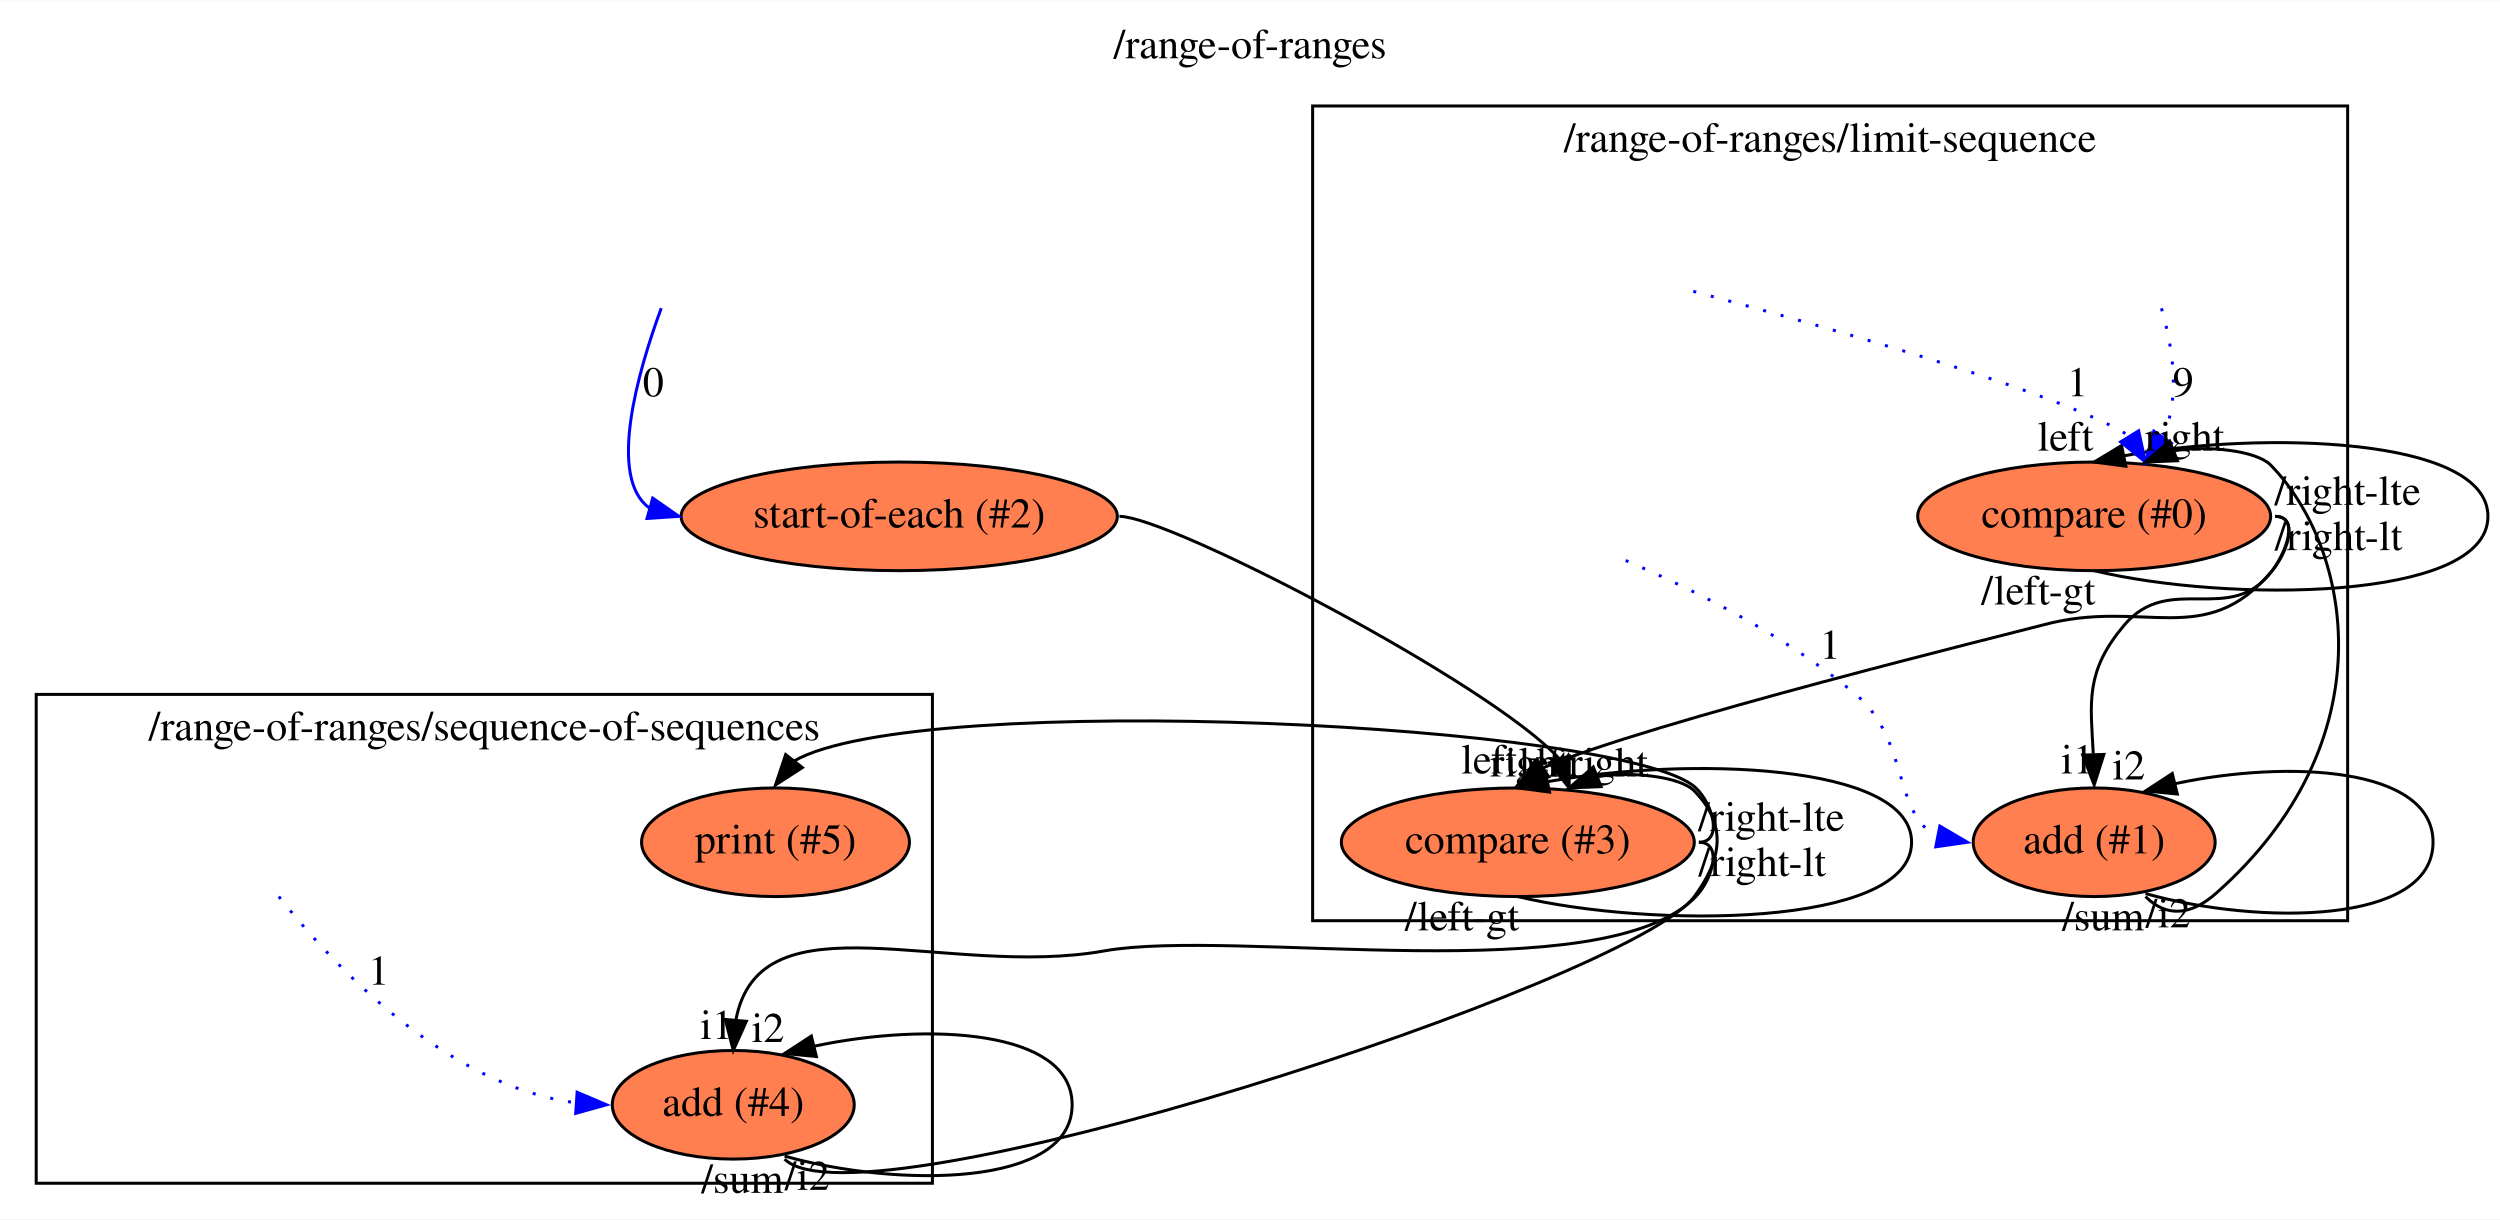
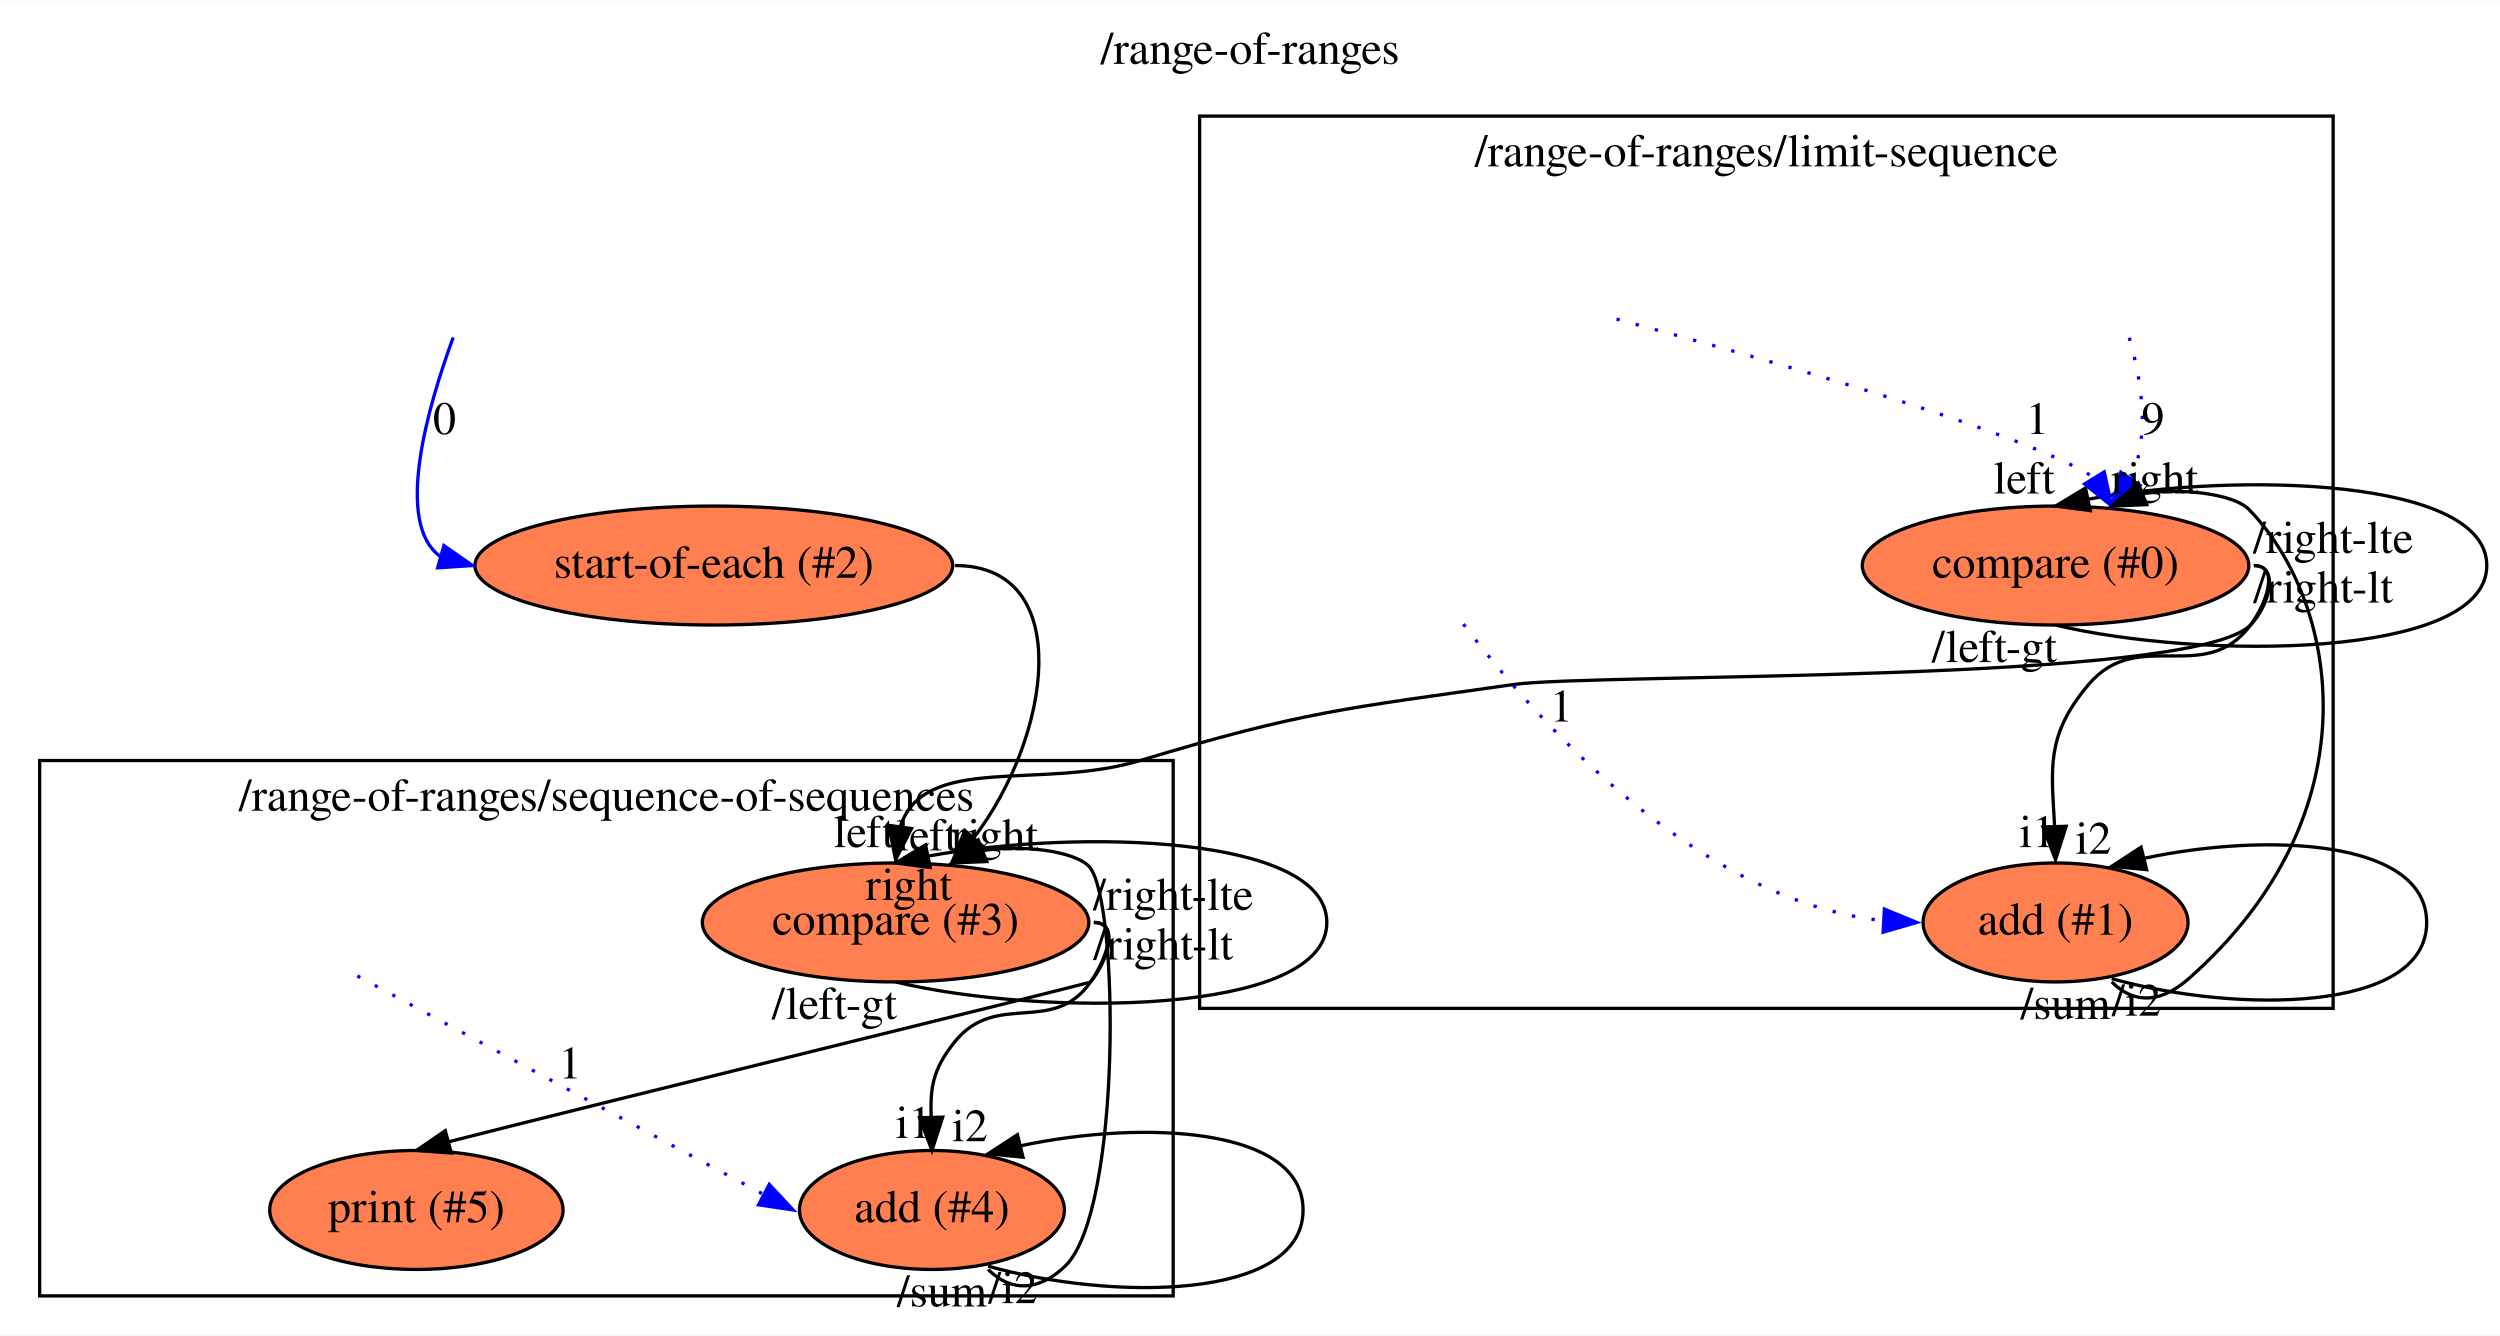
- <svg xmlns="http://www.w3.org/2000/svg" xmlns:xlink="http://www.w3.org/1999/xlink" width="828pt" height="404pt" viewBox="0.00 0.00 828.49 404.00">
+ <svg xmlns="http://www.w3.org/2000/svg" xmlns:xlink="http://www.w3.org/1999/xlink" width="756pt" height="404pt" viewBox="0.00 0.00 756.49 404.00">
  <g id="graph0" class="graph" transform="scale(1 1) rotate(0) translate(4 400)">
-     <polygon fill="white" stroke="transparent" points="-4,4 -4,-400 824.49,-400 824.49,4 -4,4" />
-     <text text-anchor="middle" x="410.25" y="-380.8" font-family="Times,serif" font-size="14.00">/range-of-ranges</text>
+     <polygon fill="white" stroke="transparent" points="-4,4 -4,-400 752.49,-400 752.49,4 -4,4" />
+     <text text-anchor="middle" x="374.25" y="-380.8" font-family="Times,serif" font-size="14.00">/range-of-ranges</text>
+     <g id="clust2" class="cluster">
+       <polygon fill="none" stroke="black" points="8,-8 8,-170 351,-170 351,-8 8,-8" />
+       <text text-anchor="middle" x="179.5" y="-154.8" font-family="Times,serif" font-size="14.00">/range-of-ranges/sequence-of-sequences</text>
+     </g>
    <g id="clust1" class="cluster">
-       <polygon fill="none" stroke="black" points="431,-95 431,-365 774,-365 774,-95 431,-95" />
-       <text text-anchor="middle" x="602.5" y="-349.8" font-family="Times,serif" font-size="14.00">/range-of-ranges/limit-sequence</text>
-     </g>
-     <g id="clust2" class="cluster">
-       <polygon fill="none" stroke="black" points="8,-8 8,-170 305,-170 305,-8 8,-8" />
-       <text text-anchor="middle" x="156.5" y="-154.8" font-family="Times,serif" font-size="14.00">/range-of-ranges/sequence-of-sequences</text>
+       <polygon fill="none" stroke="black" points="359,-95 359,-365 702,-365 702,-95 359,-95" />
+       <text text-anchor="middle" x="530.5" y="-349.8" font-family="Times,serif" font-size="14.00">/range-of-ranges/limit-sequence</text>
    </g>
    <g id="node1" class="node">
      <g id="a_node1">
        <a xlink:href="file:///Users/andrew/workspace/flow/flowstdlib/control/compare_switch/compare_switch.html" xlink:title="compare (#0)">
-           <ellipse fill="coral" stroke="black" cx="690" cy="-229" rx="58.49" ry="18" />
-           <text text-anchor="middle" x="690" y="-225.3" font-family="Times,serif" font-size="14.00">compare (#0)</text>
+           <ellipse fill="coral" stroke="black" cx="618" cy="-229" rx="58.49" ry="18" />
+           <text text-anchor="middle" x="618" y="-225.3" font-family="Times,serif" font-size="14.00">compare (#0)</text>
        </a>
      </g>
    </g>
    <g id="edge4" class="edge">
-       <path fill="none" stroke="black" d="M690,-211C733.5,-200.5 820.49,-200.5 820.49,-229 820.49,-255.44 745.62,-257.35 700.06,-249.11" />
-       <polygon fill="black" stroke="black" points="700.5,-245.62 690,-247 699.07,-252.47 700.5,-245.62" />
-       <text text-anchor="middle" x="680.5" y="-250.8" font-family="Times,serif" font-size="14.00">left</text>
-       <text text-anchor="middle" x="671.5" y="-199.8" font-family="Times,serif" font-size="14.00">/left-gt</text>
+       <path fill="none" stroke="black" d="M618,-211C661.5,-200.5 748.49,-200.5 748.49,-229 748.49,-255.44 673.62,-257.35 628.06,-249.11" />
+       <polygon fill="black" stroke="black" points="628.5,-245.62 618,-247 627.07,-252.47 628.5,-245.62" />
+       <text text-anchor="middle" x="608.5" y="-250.8" font-family="Times,serif" font-size="14.00">left</text>
+       <text text-anchor="middle" x="599.5" y="-199.8" font-family="Times,serif" font-size="14.00">/left-gt</text>
    </g>
    <g id="node4" class="node">
      <g id="a_node4">
        <a xlink:href="file:///Users/andrew/workspace/flow/flowstdlib/control/compare_switch/compare_switch.html" xlink:title="compare (#3)">
-           <ellipse fill="coral" stroke="black" cx="499" cy="-121" rx="58.49" ry="18" />
-           <text text-anchor="middle" x="499" y="-117.3" font-family="Times,serif" font-size="14.00">compare (#3)</text>
+           <ellipse fill="coral" stroke="black" cx="267" cy="-121" rx="58.49" ry="18" />
+           <text text-anchor="middle" x="267" y="-117.3" font-family="Times,serif" font-size="14.00">compare (#3)</text>
        </a>
      </g>
    </g>
    <g id="edge3" class="edge">
-       <path fill="none" stroke="black" d="M750,-229C758.01,-229 754.14,-217.14 749,-211 726.72,-184.38 706.51,-202.06 673,-193 664.58,-190.72 541.02,-160.41 507.4,-145.66" />
-       <polygon fill="black" stroke="black" points="509.25,-142.69 499,-140 505.33,-148.49 509.25,-142.69" />
-       <text text-anchor="middle" x="489.5" y="-143.8" font-family="Times,serif" font-size="14.00">left</text>
-       <text text-anchor="middle" x="774" y="-232.8" font-family="Times,serif" font-size="14.00">/right-lte</text>
+       <path fill="none" stroke="black" d="M678,-229C686.01,-229 682.59,-216.74 677,-211 659.64,-193.2 478.61,-196.49 454,-193 403.25,-185.81 390.07,-184.8 341,-170 310.74,-160.87 275.68,-172.36 268.38,-149.91" />
+       <polygon fill="black" stroke="black" points="271.84,-149.42 267,-140 264.91,-150.39 271.84,-149.42" />
+       <text text-anchor="middle" x="257.5" y="-143.8" font-family="Times,serif" font-size="14.00">left</text>
+       <text text-anchor="middle" x="702" y="-232.8" font-family="Times,serif" font-size="14.00">/right-lte</text>
    </g>
    <g id="node5" class="node">
      <g id="a_node5">
        <a xlink:href="file:///Users/andrew/workspace/flow/flowstdlib/math/add/add.html" xlink:title="add (#1)">
-           <ellipse fill="coral" stroke="black" cx="690" cy="-121" rx="40.09" ry="18" />
-           <text text-anchor="middle" x="690" y="-117.3" font-family="Times,serif" font-size="14.00">add (#1)</text>
+           <ellipse fill="coral" stroke="black" cx="618" cy="-121" rx="40.09" ry="18" />
+           <text text-anchor="middle" x="618" y="-117.3" font-family="Times,serif" font-size="14.00">add (#1)</text>
        </a>
      </g>
    </g>
    <g id="edge5" class="edge">
-       <path fill="none" stroke="black" d="M750,-229C758.01,-229 753.77,-217.44 749,-211 735.2,-192.35 714.99,-210.71 700,-193 686.93,-177.56 688.8,-167.51 689.7,-150.35" />
-       <polygon fill="black" stroke="black" points="693.21,-150.1 690,-140 686.21,-149.89 693.21,-150.1" />
-       <text text-anchor="middle" x="684.5" y="-143.8" font-family="Times,serif" font-size="14.00">i1</text>
-       <text text-anchor="middle" x="771" y="-217.8" font-family="Times,serif" font-size="14.00">/right-lt</text>
+       <path fill="none" stroke="black" d="M678,-229C686.01,-229 681.77,-217.44 677,-211 663.2,-192.35 642.99,-210.71 628,-193 614.93,-177.56 616.8,-167.51 617.7,-150.35" />
+       <polygon fill="black" stroke="black" points="621.21,-150.1 618,-140 614.21,-149.89 621.21,-150.1" />
+       <text text-anchor="middle" x="612.5" y="-143.8" font-family="Times,serif" font-size="14.00">i1</text>
+       <text text-anchor="middle" x="699" y="-217.8" font-family="Times,serif" font-size="14.00">/right-lt</text>
    </g>
    <g id="edge1" class="edge">
-       <path fill="none" stroke="blue" stroke-dasharray="1,5" d="M712.3,-297.94C715.92,-285.46 718.72,-268.51 712.88,-255.58" />
-       <polygon fill="blue" stroke="blue" points="715.54,-253.27 707,-247 709.77,-257.23 715.54,-253.27" />
-       <text text-anchor="middle" x="719.5" y="-268.8" font-family="Times,serif" font-size="14.00">9</text>
+       <path fill="none" stroke="blue" stroke-dasharray="1,5" d="M640.3,-297.94C643.92,-285.46 646.72,-268.51 640.88,-255.58" />
+       <polygon fill="blue" stroke="blue" points="643.54,-253.27 635,-247 637.77,-257.23 643.54,-253.27" />
+       <text text-anchor="middle" x="647.5" y="-268.8" font-family="Times,serif" font-size="14.00">9</text>
    </g>
    <g id="edge2" class="edge">
-       <path fill="none" stroke="blue" stroke-dasharray="1,5" d="M557.15,-303.58C605.74,-290.59 679.88,-269.41 701.67,-255.65" />
-       <polygon fill="blue" stroke="blue" points="704.73,-257.35 707,-247 698.77,-253.67 704.73,-257.35" />
-       <text text-anchor="middle" x="684.5" y="-268.8" font-family="Times,serif" font-size="14.00">1</text>
+       <path fill="none" stroke="blue" stroke-dasharray="1,5" d="M485.15,-303.58C533.74,-290.59 607.88,-269.41 629.67,-255.65" />
+       <polygon fill="blue" stroke="blue" points="632.73,-257.35 635,-247 626.77,-253.67 632.73,-257.35" />
+       <text text-anchor="middle" x="612.5" y="-268.8" font-family="Times,serif" font-size="14.00">1</text>
    </g>
    <g id="edge12" class="edge">
-       <path fill="none" stroke="black" d="M499,-103C542.5,-92.5 629.49,-92.5 629.49,-121 629.49,-147.44 554.62,-149.35 509.06,-141.11" />
-       <polygon fill="black" stroke="black" points="509.5,-137.62 499,-139 508.07,-144.47 509.5,-137.62" />
-       <text text-anchor="middle" x="508.5" y="-142.8" font-family="Times,serif" font-size="14.00">left</text>
-       <text text-anchor="middle" x="480.5" y="-91.8" font-family="Times,serif" font-size="14.00">/left-gt</text>
+       <path fill="none" stroke="black" d="M267,-103C310.5,-92.5 397.49,-92.5 397.49,-121 397.49,-147.44 322.62,-149.35 277.06,-141.11" />
+       <polygon fill="black" stroke="black" points="277.5,-137.62 267,-139 276.07,-144.47 277.5,-137.62" />
+       <text text-anchor="middle" x="276.5" y="-142.8" font-family="Times,serif" font-size="14.00">left</text>
+       <text text-anchor="middle" x="248.5" y="-91.8" font-family="Times,serif" font-size="14.00">/left-gt</text>
    </g>
    <g id="node9" class="node">
      <g id="a_node9">
        <a xlink:href="file:///Users/andrew/workspace/flow/flowruntime/stdio/stdout.html" xlink:title="print (#5)">
-           <ellipse fill="coral" stroke="black" cx="253" cy="-121" rx="44.39" ry="18" />
-           <text text-anchor="middle" x="253" y="-117.3" font-family="Times,serif" font-size="14.00">print (#5)</text>
+           <ellipse fill="coral" stroke="black" cx="122" cy="-34" rx="44.39" ry="18" />
+           <text text-anchor="middle" x="122" y="-30.3" font-family="Times,serif" font-size="14.00">print (#5)</text>
        </a>
      </g>
    </g>
    <g id="edge11" class="edge">
-       <path fill="none" stroke="black" d="M559,-121C567.01,-121 563.81,-133.48 558,-139 535.58,-160.28 300.32,-171.77 259.13,-147.91" />
-       <polygon fill="black" stroke="black" points="261.9,-145.75 253,-140 256.37,-150.05 261.9,-145.75" />
-       <text text-anchor="middle" x="583" y="-124.8" font-family="Times,serif" font-size="14.00">/right-lte</text>
+       <path fill="none" stroke="black" d="M327,-121C335.01,-121 331.1,-109.18 326,-103 325.6,-102.51 172.48,-65.07 131.82,-54.65" />
+       <polygon fill="black" stroke="black" points="132.57,-51.23 122,-52 130.74,-57.99 132.57,-51.23" />
+       <text text-anchor="middle" x="351" y="-124.8" font-family="Times,serif" font-size="14.00">/right-lte</text>
    </g>
    <g id="node10" class="node">
      <g id="a_node10">
        <a xlink:href="file:///Users/andrew/workspace/flow/flowstdlib/math/add/add.html" xlink:title="add (#4)">
-           <ellipse fill="coral" stroke="black" cx="239" cy="-34" rx="40.09" ry="18" />
-           <text text-anchor="middle" x="239" y="-30.3" font-family="Times,serif" font-size="14.00">add (#4)</text>
+           <ellipse fill="coral" stroke="black" cx="278" cy="-34" rx="40.09" ry="18" />
+           <text text-anchor="middle" x="278" y="-30.3" font-family="Times,serif" font-size="14.00">add (#4)</text>
        </a>
      </g>
    </g>
    <g id="edge13" class="edge">
-       <path fill="none" stroke="black" d="M559,-121C567.01,-121 563.56,-108.77 558,-103 527.63,-71.52 405.06,-92.69 362,-85 309.98,-75.7 247.89,-104.33 239.87,-62.12" />
-       <polygon fill="black" stroke="black" points="243.34,-61.66 239,-52 236.37,-62.26 243.34,-61.66" />
-       <text text-anchor="middle" x="233.5" y="-55.8" font-family="Times,serif" font-size="14.00">i1</text>
-       <text text-anchor="middle" x="580" y="-109.8" font-family="Times,serif" font-size="14.00">/right-lt</text>
+       <path fill="none" stroke="black" d="M327,-121C335.01,-121 330.57,-109.58 326,-103 314.66,-86.65 297.56,-100.44 285,-85 277.98,-76.37 277.52,-70.63 277.76,-62.12" />
+       <polygon fill="black" stroke="black" points="281.26,-62.08 278,-52 274.26,-61.91 281.26,-62.08" />
+       <text text-anchor="middle" x="272.5" y="-55.8" font-family="Times,serif" font-size="14.00">i1</text>
+       <text text-anchor="middle" x="348" y="-109.8" font-family="Times,serif" font-size="14.00">/right-lt</text>
    </g>
    <g id="edge8" class="edge">
-       <path fill="none" stroke="black" d="M707,-103C714.33,-95.67 722.52,-97.15 730.3,-104 787.36,-154.32 775.56,-218.27 748.49,-246 743.81,-250.8 727.47,-252.59 716.39,-250.72" />
-       <polygon fill="black" stroke="black" points="717.59,-247.43 707,-247 715.01,-253.94 717.59,-247.43" />
-       <text text-anchor="middle" x="720" y="-250.8" font-family="Times,serif" font-size="14.00">right</text>
-       <text text-anchor="middle" x="693" y="-91.8" font-family="Times,serif" font-size="14.00">/sum</text>
+       <path fill="none" stroke="black" d="M635,-103C642.33,-95.67 650.52,-97.15 658.3,-104 715.36,-154.32 703.56,-218.27 676.49,-246 671.81,-250.8 655.47,-252.59 644.39,-250.72" />
+       <polygon fill="black" stroke="black" points="645.59,-247.43 635,-247 643.01,-253.94 645.59,-247.43" />
+       <text text-anchor="middle" x="648" y="-250.8" font-family="Times,serif" font-size="14.00">right</text>
+       <text text-anchor="middle" x="621" y="-91.8" font-family="Times,serif" font-size="14.00">/sum</text>
    </g>
    <g id="edge7" class="edge">
-       <path fill="none" stroke="black" d="M707,-104C744.43,-93.5 802.3,-93.5 802.3,-121 802.3,-146.14 753.95,-148.3 717.05,-140.46" />
-       <polygon fill="black" stroke="black" points="717.55,-136.98 707,-138 715.88,-143.78 717.55,-136.98" />
-       <text text-anchor="middle" x="701.5" y="-141.8" font-family="Times,serif" font-size="14.00">i2</text>
-       <text text-anchor="middle" x="714.5" y="-92.8" font-family="Times,serif" font-size="14.00">/i2</text>
+       <path fill="none" stroke="black" d="M635,-104C672.43,-93.5 730.3,-93.5 730.3,-121 730.3,-146.14 681.95,-148.3 645.05,-140.46" />
+       <polygon fill="black" stroke="black" points="645.55,-136.98 635,-138 643.88,-143.78 645.55,-136.98" />
+       <text text-anchor="middle" x="629.5" y="-141.8" font-family="Times,serif" font-size="14.00">i2</text>
+       <text text-anchor="middle" x="642.5" y="-92.8" font-family="Times,serif" font-size="14.00">/i2</text>
    </g>
    <g id="edge6" class="edge">
-       <path fill="none" stroke="blue" stroke-dasharray="1,5" d="M534.75,-214.38C558.05,-204.37 588.24,-189.21 611,-170 628.76,-155.01 623.31,-130.02 638.16,-122.93" />
-       <polygon fill="blue" stroke="blue" points="638.86,-126.36 648,-121 637.51,-119.49 638.86,-126.36" />
-       <text text-anchor="middle" x="602.5" y="-181.8" font-family="Times,serif" font-size="14.00">1</text>
+       <path fill="none" stroke="blue" stroke-dasharray="1,5" d="M438.82,-211.28C460.32,-182.89 508.92,-127.72 565.69,-121.56" />
+       <polygon fill="blue" stroke="blue" points="566.21,-125.04 576,-121 565.82,-118.05 566.21,-125.04" />
+       <text text-anchor="middle" x="468.5" y="-181.8" font-family="Times,serif" font-size="14.00">1</text>
    </g>
    <g id="node7" class="node">
      <g id="a_node7">
        <a xlink:href="file:///Users/andrew/workspace/flow/flowstdlib/data/buffer/buffer.html" xlink:title="start-of-each (#2)">
-           <ellipse fill="coral" stroke="black" cx="294" cy="-229" rx="72.29" ry="18" />
-           <text text-anchor="middle" x="294" y="-225.3" font-family="Times,serif" font-size="14.00">start-of-each (#2)</text>
+           <ellipse fill="coral" stroke="black" cx="212" cy="-229" rx="72.29" ry="18" />
+           <text text-anchor="middle" x="212" y="-225.3" font-family="Times,serif" font-size="14.00">start-of-each (#2)</text>
        </a>
      </g>
    </g>
    <g id="edge10" class="edge">
-       <path fill="none" stroke="black" d="M367,-229C383.47,-229 489.86,-173.65 512.63,-148.78" />
-       <polygon fill="black" stroke="black" points="516.05,-149.59 516,-139 509.43,-147.31 516.05,-149.59" />
-       <text text-anchor="middle" x="529" y="-142.8" font-family="Times,serif" font-size="14.00">right</text>
+       <path fill="none" stroke="black" d="M285,-229C321.72,-229 314.02,-177 290.63,-146.58" />
+       <polygon fill="black" stroke="black" points="293.22,-144.23 284,-139 287.94,-148.83 293.22,-144.23" />
+       <text text-anchor="middle" x="297" y="-142.8" font-family="Times,serif" font-size="14.00">right</text>
    </g>
    <g id="edge9" class="edge">
-       <path fill="none" stroke="blue" d="M215.14,-298.01C207.29,-276.67 197.25,-241.63 211.31,-231.7" />
-       <polygon fill="blue" stroke="blue" points="212.31,-235.05 221,-229 210.43,-228.31 212.31,-235.05" />
-       <text text-anchor="middle" x="212.5" y="-268.8" font-family="Times,serif" font-size="14.00">0</text>
+       <path fill="none" stroke="blue" d="M133.14,-298.01C125.29,-276.67 115.25,-241.63 129.31,-231.7" />
+       <polygon fill="blue" stroke="blue" points="130.31,-235.05 139,-229 128.43,-228.31 130.31,-235.05" />
+       <text text-anchor="middle" x="130.5" y="-268.8" font-family="Times,serif" font-size="14.00">0</text>
    </g>
    <g id="edge16" class="edge">
-       <path fill="none" stroke="black" d="M256,-16C280.65,8.65 536.8,-74.94 557.49,-103 566.73,-115.52 568.36,-126.87 557.49,-138 552.81,-142.8 536.47,-144.59 525.39,-142.72" />
-       <polygon fill="black" stroke="black" points="526.59,-139.43 516,-139 524.01,-145.94 526.59,-139.43" />
-       <text text-anchor="middle" x="503" y="-142.8" font-family="Times,serif" font-size="14.00">right</text>
-       <text text-anchor="middle" x="242" y="-4.8" font-family="Times,serif" font-size="14.00">/sum</text>
+       <path fill="none" stroke="black" d="M295,-16C302.33,-8.67 310.82,-9.82 318.3,-17 335.51,-33.53 334.68,-128.59 325.49,-138 320.81,-142.8 304.47,-144.59 293.39,-142.72" />
+       <polygon fill="black" stroke="black" points="294.59,-139.43 284,-139 292.01,-145.94 294.59,-139.43" />
+       <text text-anchor="middle" x="271" y="-127.8" font-family="Times,serif" font-size="14.00">right</text>
+       <text text-anchor="middle" x="281" y="-4.8" font-family="Times,serif" font-size="14.00">/sum</text>
    </g>
    <g id="edge15" class="edge">
-       <path fill="none" stroke="black" d="M256,-17C293.43,-6.5 351.3,-6.5 351.3,-34 351.3,-59.14 302.95,-61.3 266.05,-53.46" />
-       <polygon fill="black" stroke="black" points="266.55,-49.98 256,-51 264.88,-56.78 266.55,-49.98" />
-       <text text-anchor="middle" x="250.5" y="-54.8" font-family="Times,serif" font-size="14.00">i2</text>
-       <text text-anchor="middle" x="263.5" y="-5.8" font-family="Times,serif" font-size="14.00">/i2</text>
+       <path fill="none" stroke="black" d="M295,-17C332.43,-6.5 390.3,-6.5 390.3,-34 390.3,-59.14 341.95,-61.3 305.05,-53.46" />
+       <polygon fill="black" stroke="black" points="305.55,-49.98 295,-51 303.88,-56.78 305.55,-49.98" />
+       <text text-anchor="middle" x="289.5" y="-54.8" font-family="Times,serif" font-size="14.00">i2</text>
+       <text text-anchor="middle" x="302.5" y="-5.8" font-family="Times,serif" font-size="14.00">/i2</text>
    </g>
    <g id="edge14" class="edge">
-       <path fill="none" stroke="blue" stroke-dasharray="1,5" d="M88.4,-103.01C106.84,-79.76 143.94,-40.25 186.87,-34.66" />
-       <polygon fill="blue" stroke="blue" points="187.25,-38.15 197,-34 186.79,-31.16 187.25,-38.15" />
-       <text text-anchor="middle" x="121.5" y="-73.8" font-family="Times,serif" font-size="14.00">1</text>
+       <path fill="none" stroke="blue" stroke-dasharray="1,5" d="M104.14,-104.82C140.98,-84.96 203.61,-51.2 226.92,-38.78" />
+       <polygon fill="blue" stroke="blue" points="228.78,-41.75 236,-34 225.52,-35.56 228.78,-41.75" />
+       <text text-anchor="middle" x="168.5" y="-73.8" font-family="Times,serif" font-size="14.00">1</text>
    </g>
  </g>
</svg>
